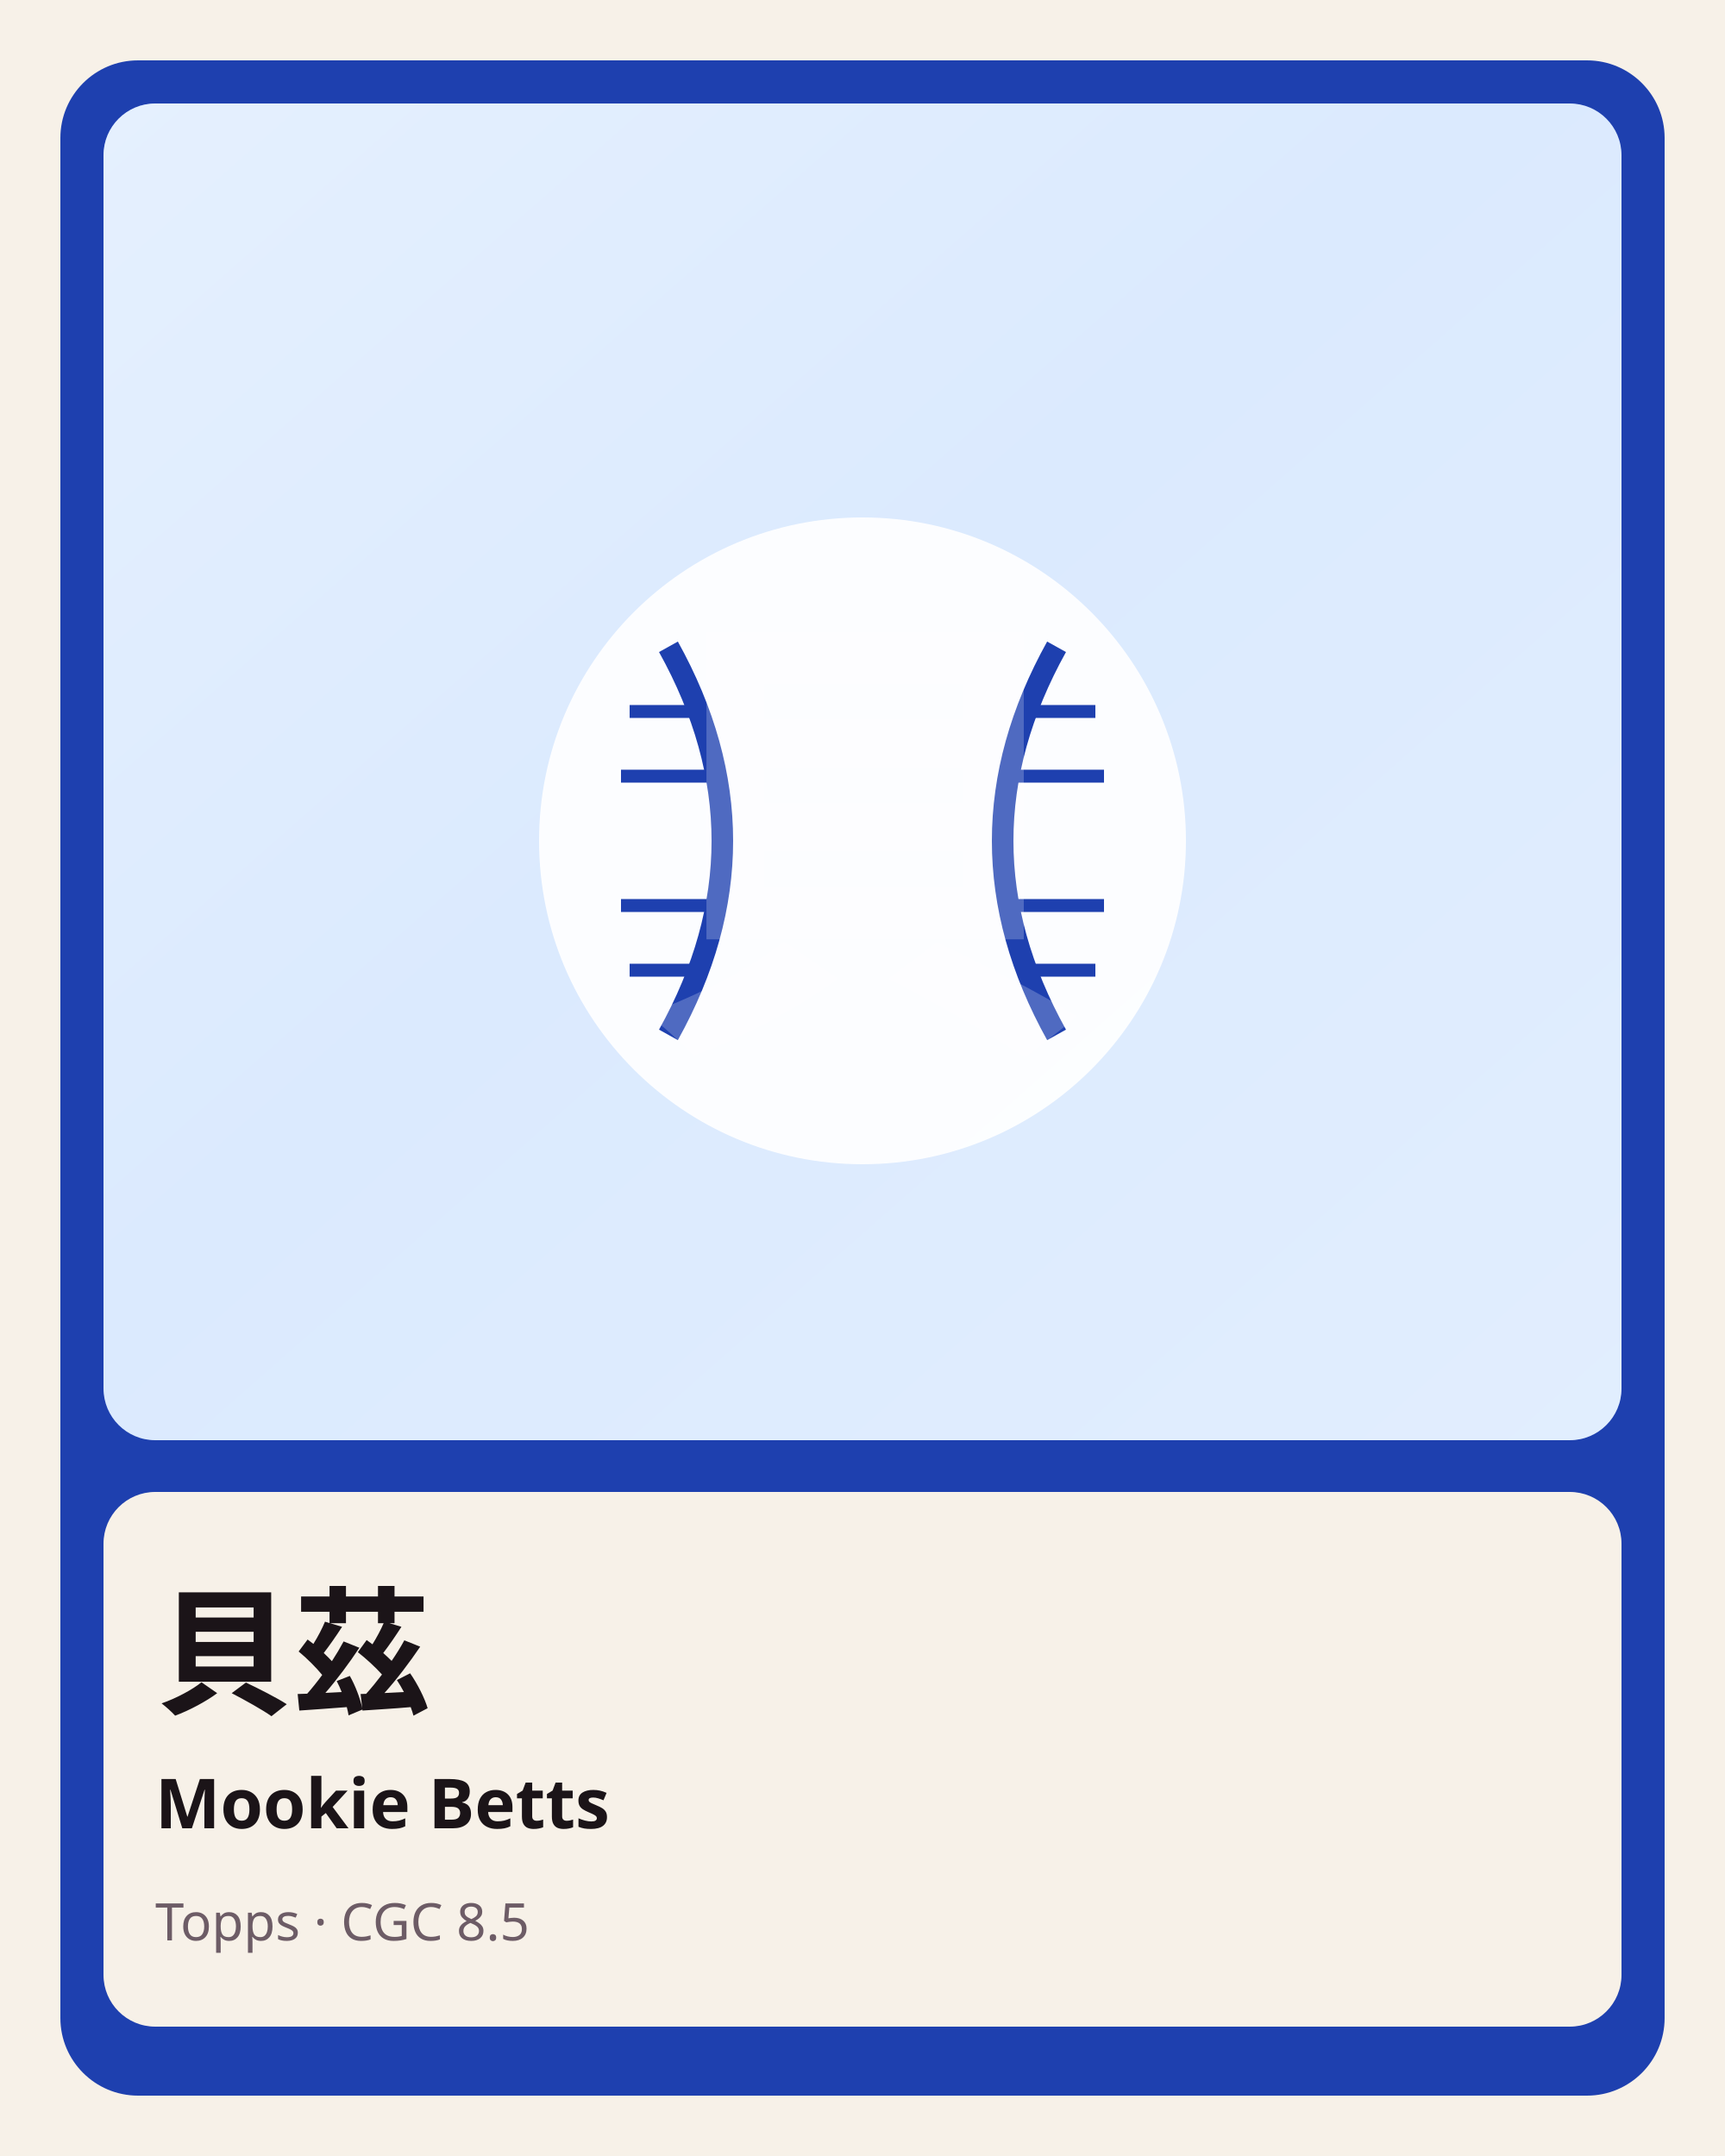
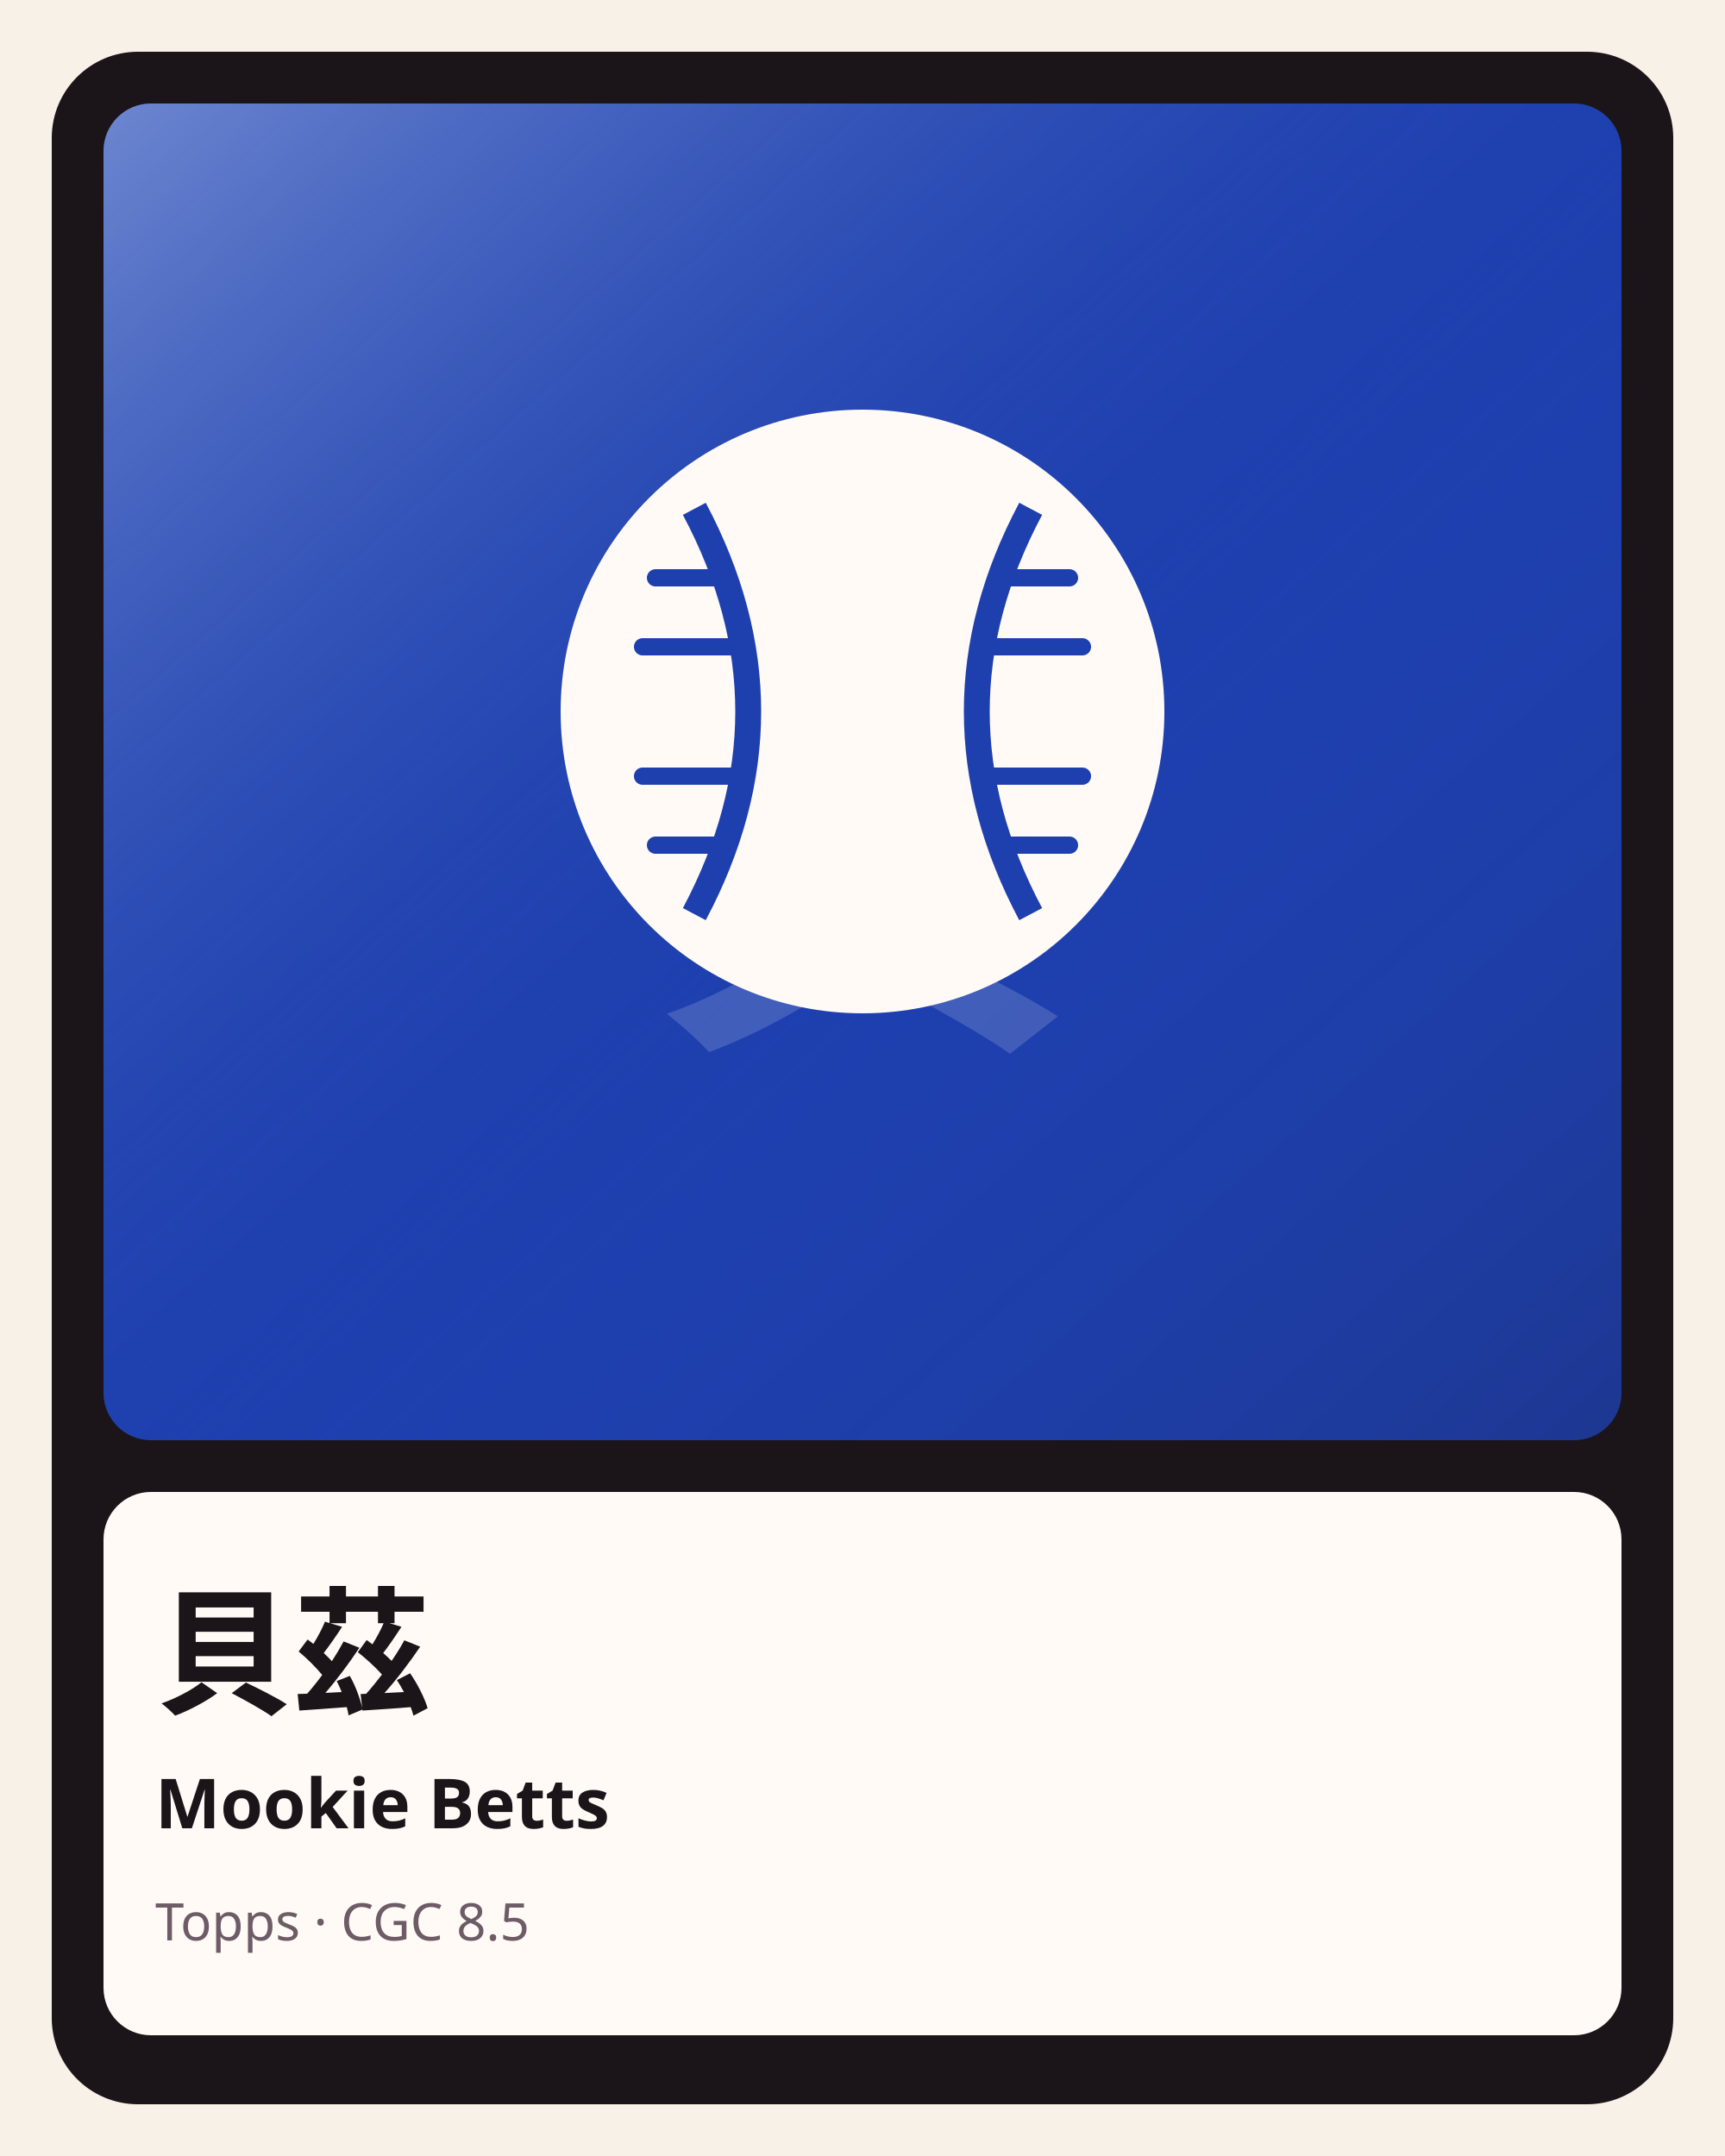
<svg xmlns="http://www.w3.org/2000/svg" width="800" height="1000" viewBox="0 0 800 1000" role="img" aria-label="貝茲 Mookie Betts">
  <rect width="800" height="1000" fill="#f7f1e8" />
-   <rect x="28" y="28" width="744" height="944" rx="36" fill="#1e40af" />
-   <rect x="48" y="48" width="704" height="620" rx="24" fill="#dbeafe" />
-   <rect x="48" y="48" width="704" height="620" rx="24" fill="url(#shine)" />
-   <circle cx="400" cy="390" r="150" fill="#fff" opacity="0.92" />
-   <path d="M310 300 Q360 390 310 480" fill="none" stroke="#1e40af" stroke-width="10" />
-   <path d="M490 300 Q440 390 490 480" fill="none" stroke="#1e40af" stroke-width="10" />
-   <path d="M328 330 H292 M332 360 H288 M332 420 H288 M328 450 H292 M472 330 H508 M468 360 H512 M468 420 H512 M472 450 H508" stroke="#1e40af" stroke-width="6" />
-   <text x="400" y="470" text-anchor="middle" fill="#ffffff" fill-opacity="0.22" font-size="220" font-family="ui-sans-serif, system-ui, sans-serif" font-weight="700">貝</text>
-   <rect x="48" y="692" width="704" height="248" rx="24" fill="#f7f1e8" />
+   <rect x="24" y="24" width="752" height="952" rx="40" fill="#1b1418" />
+   <rect x="48" y="48" width="704" height="620" rx="22" fill="#1e40af" />
+   <rect x="48" y="48" width="704" height="620" rx="22" fill="url(#sheen)" />
+   <text x="400" y="470" text-anchor="middle" fill="#fffaf6" fill-opacity="0.16" font-size="200" font-family="ui-sans-serif, system-ui, sans-serif" font-weight="700">貝</text>
+   <circle cx="400" cy="330" r="140" fill="#fffaf6" />
+   <path d="M322 236 Q372 330 322 424" fill="none" stroke="#1e40af" stroke-width="12" />
+   <path d="M478 236 Q428 330 478 424" fill="none" stroke="#1e40af" stroke-width="12" />
+   <path d="M338 268 H304 M342 300 H298 M342 360 H298 M338 392 H304 M462 268 H496 M458 300 H502 M458 360 H502 M462 392 H496" stroke="#1e40af" stroke-width="8" stroke-linecap="round" />
+   <rect x="48" y="692" width="704" height="252" rx="22" fill="#fffaf6" />
  <text x="72" y="790" fill="#1b1418" font-size="64" font-family="ui-sans-serif, system-ui, sans-serif" font-weight="700">貝茲</text>
  <text x="72" y="848" fill="#1b1418" font-size="32" font-family="ui-sans-serif, system-ui, sans-serif" font-weight="600">Mookie Betts</text>
  <text x="72" y="900" fill="#6d5c66" font-size="24" font-family="ui-sans-serif, system-ui, sans-serif">Topps · CGC 8.5</text>
  <defs>
-     <linearGradient id="shine" x1="0" y1="0" x2="1" y2="1">
-       <stop offset="0" stop-color="#ffffff" stop-opacity="0.28" />
-       <stop offset="0.45" stop-color="#ffffff" stop-opacity="0" />
-       <stop offset="1" stop-color="#ffffff" stop-opacity="0.18" />
+     <linearGradient id="sheen" x1="0" y1="0" x2="1" y2="1">
+       <stop offset="0" stop-color="#dbeafe" stop-opacity="0.42" />
+       <stop offset="0.55" stop-color="#1e40af" stop-opacity="0" />
+       <stop offset="1" stop-color="#1b1418" stop-opacity="0.2" />
    </linearGradient>
  </defs>
</svg>
